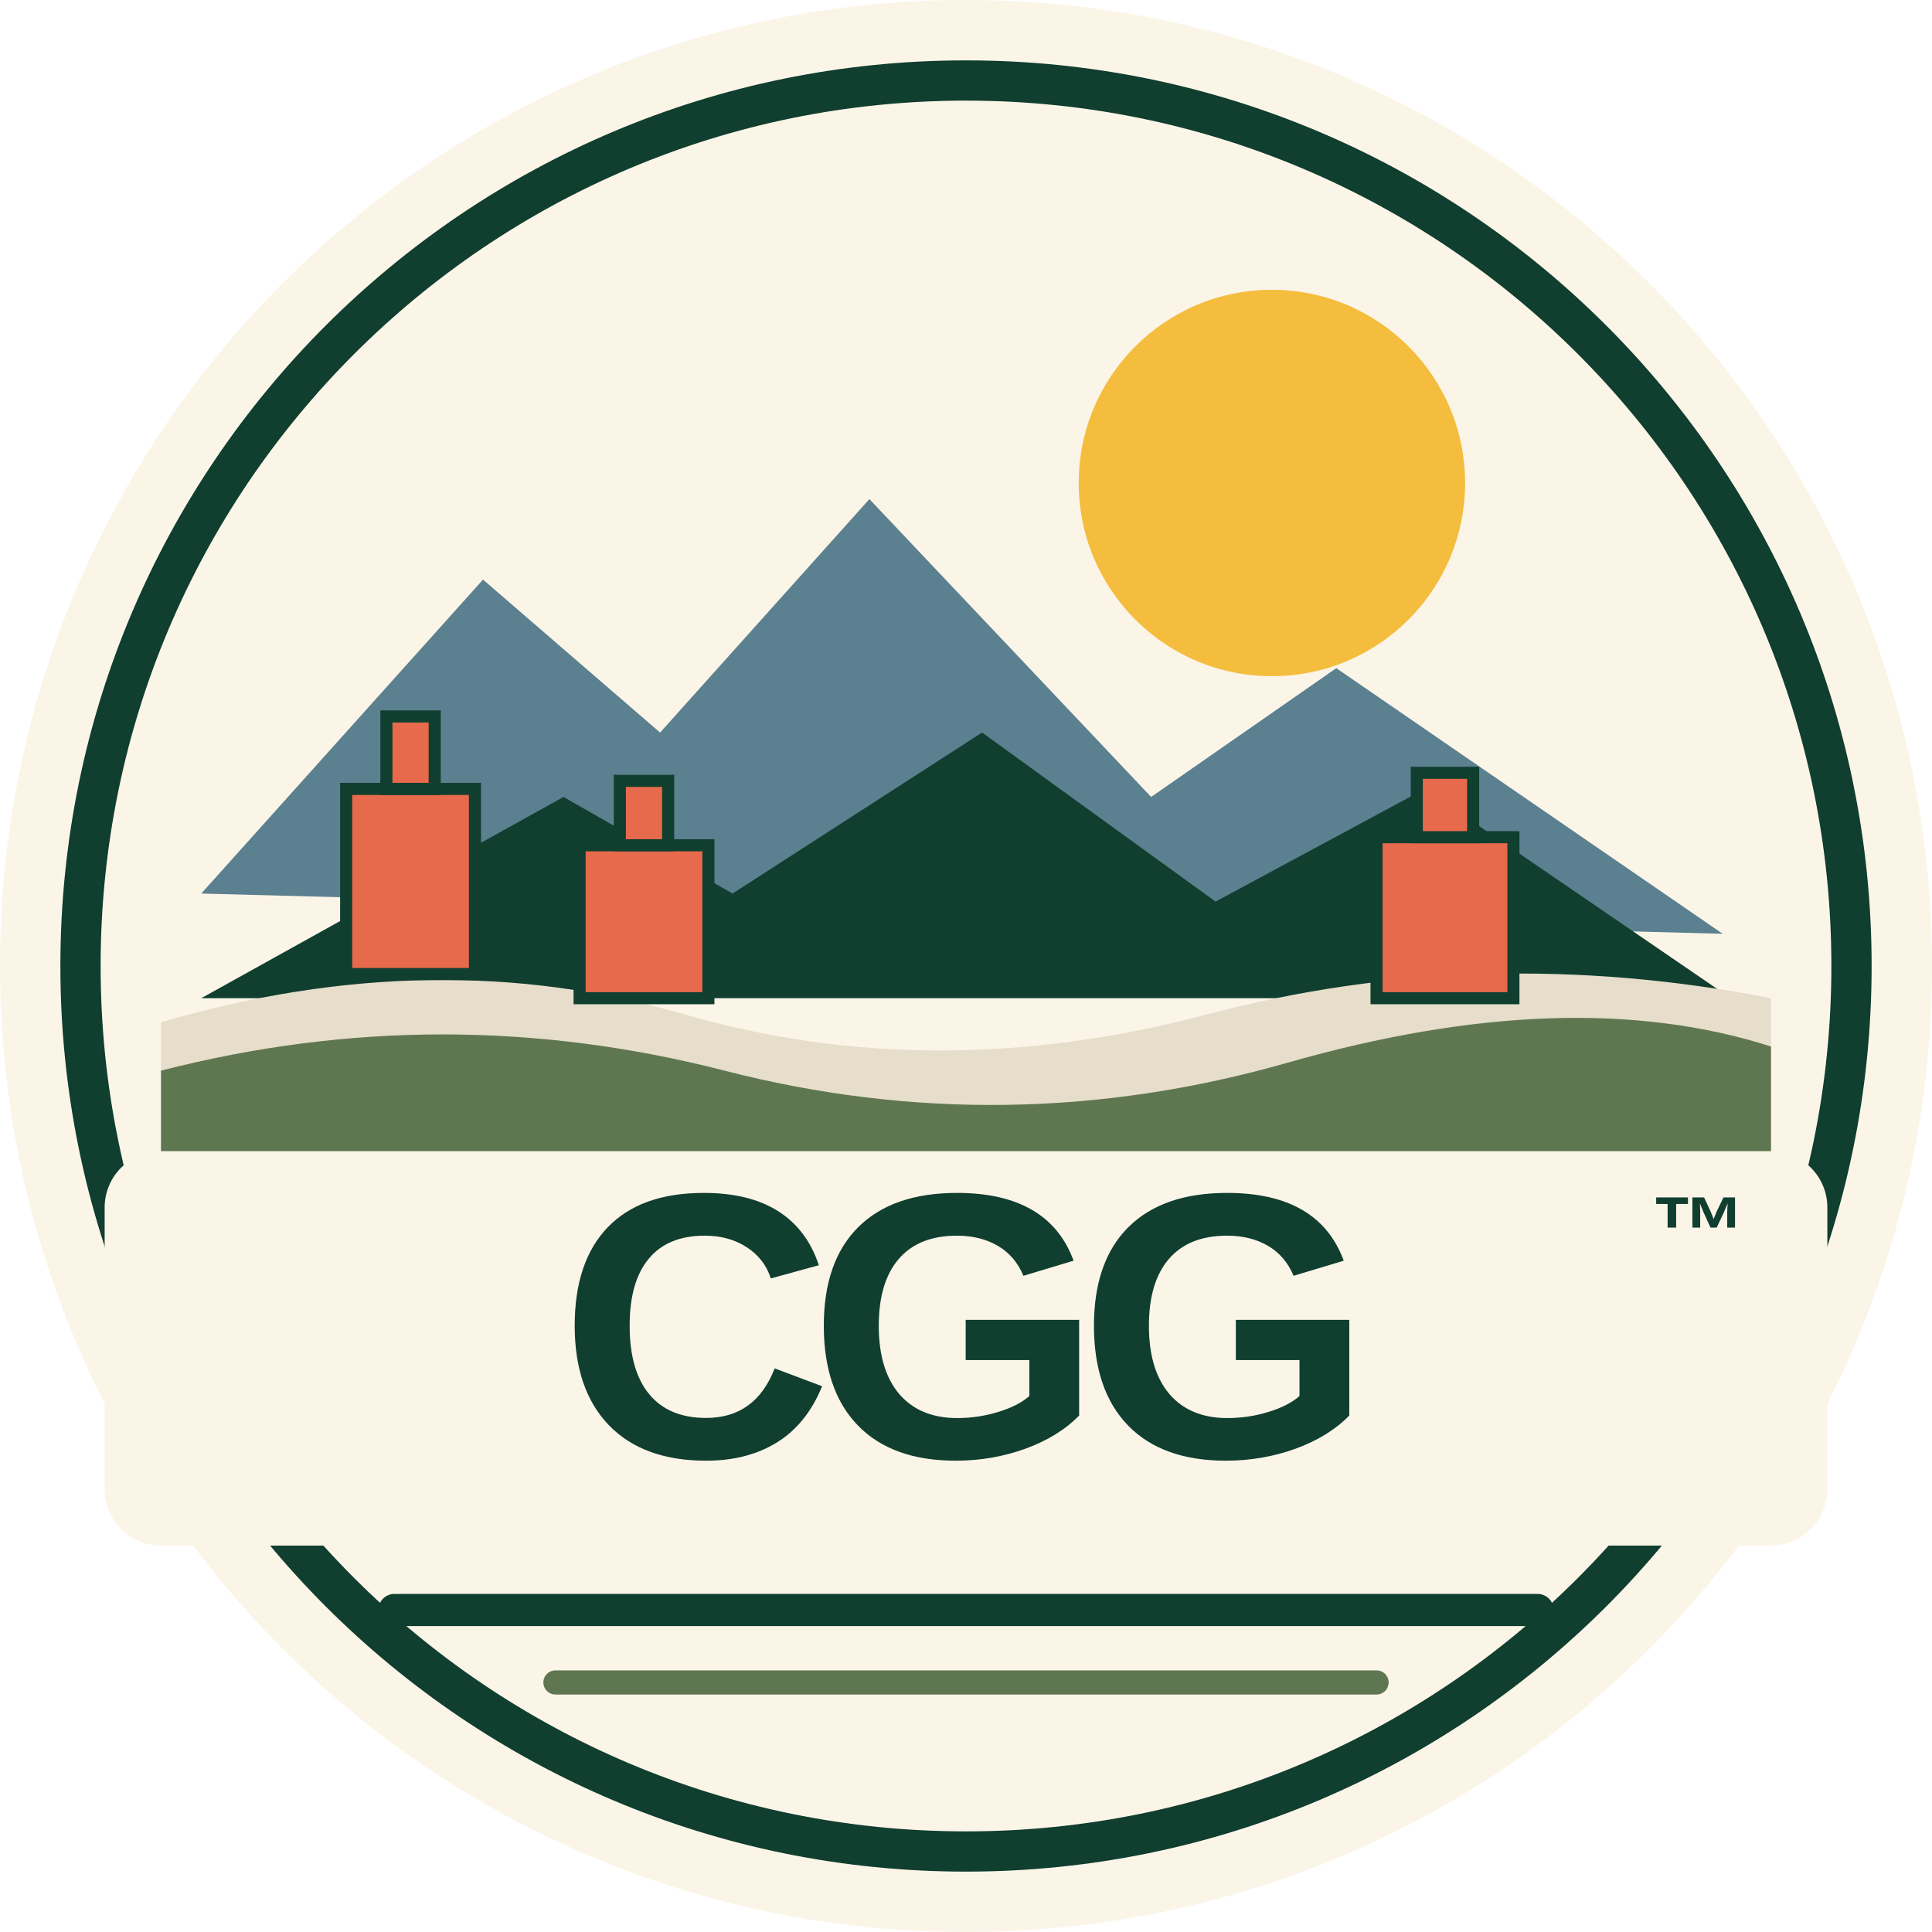
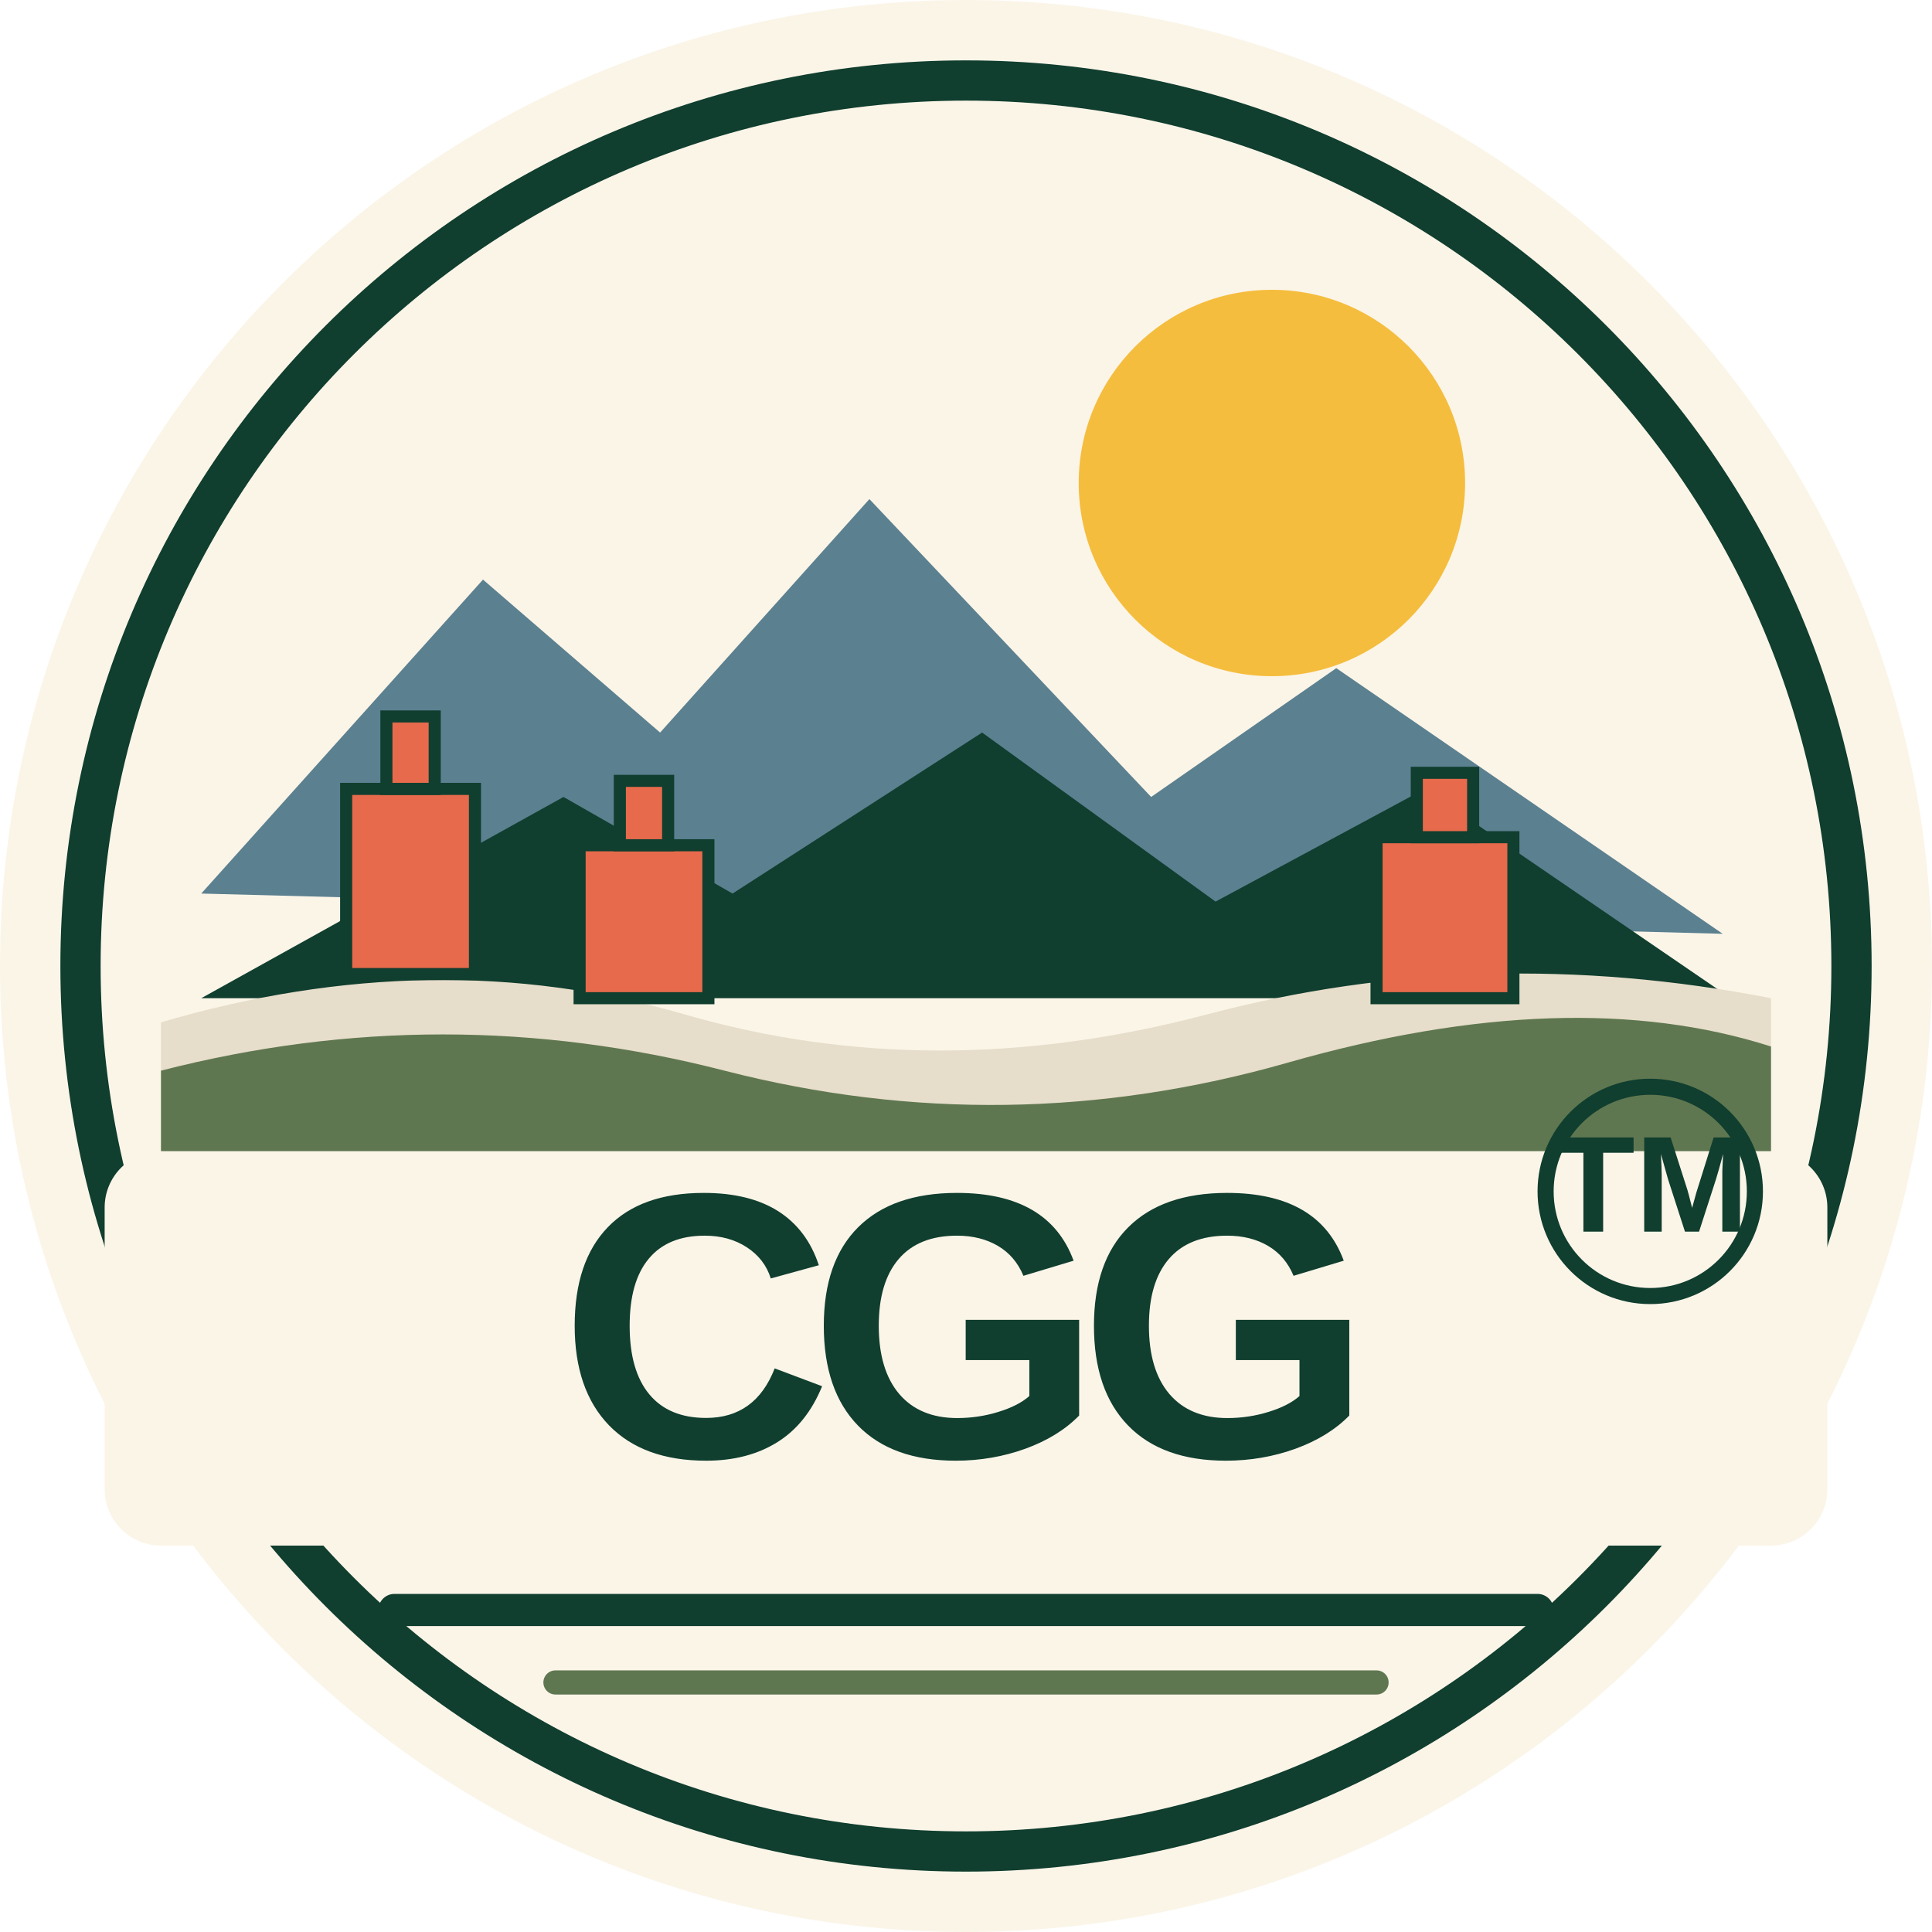
<svg xmlns="http://www.w3.org/2000/svg" viewBox="0 0 240 240" role="img" aria-labelledby="title desc">
  <rect width="240" height="240" rx="120" fill="#fbf5e8" />
  <circle cx="120" cy="120" r="110" fill="none" stroke="#103e2f" stroke-width="5" />
  <circle cx="158" cy="60" r="24" fill="#f5bd3e" />
  <path d="M25 111 60 72 82 91 108 62 143 99 166 83 214 116Z" fill="#5b8090" />
  <path d="M25 124 70 99 91 111 122 91 151 112 177 98 215 124Z" fill="#103e2f" />
  <path d="M20 127Q54 117 85 126T150 126T220 124V157H20Z" fill="#e6ddca" />
  <g fill="#e66a4b" stroke="#103e2f" stroke-width="1.5">
    <path d="M43 121V98H59V121Z" />
    <path d="M48 98V89H54V98Z" />
    <path d="M72 124V105H88V124Z" />
    <path d="M77 105V97H83V105Z" />
    <path d="M171 124V104H188V124Z" />
    <path d="M176 104V96H183V104Z" />
  </g>
  <path d="M20 133Q55 124 90 133T160 132T220 130V149H20Z" fill="#5f7750" />
  <path d="M24 151Q70 144 120 151T216 149" fill="none" stroke="#103e2f" stroke-width="4" stroke-linecap="round" />
  <rect x="13" y="143" width="214" height="49" rx="7" fill="#fbf5e8" />
  <text x="120" y="181" text-anchor="middle" font-family="Arial,sans-serif" font-size="47" font-weight="900" letter-spacing="-3" fill="#103e2f">CGG</text>
-   <text x="205" y="157" font-family="Arial,sans-serif" font-size="12" font-weight="700" fill="#103e2f">™</text>
+   <text x="205" y="153" text-anchor="middle" font-family="Arial,sans-serif" font-size="17" font-weight="900" fill="#103e2f">TM</text>
+   <circle cx="205" cy="148" r="13" fill="none" stroke="#103e2f" stroke-width="2" />
  <path d="M49 200H191" stroke="#103e2f" stroke-width="4" stroke-linecap="round" />
  <path d="M69 209H171" stroke="#5f7750" stroke-width="3" stroke-linecap="round" />
</svg>
